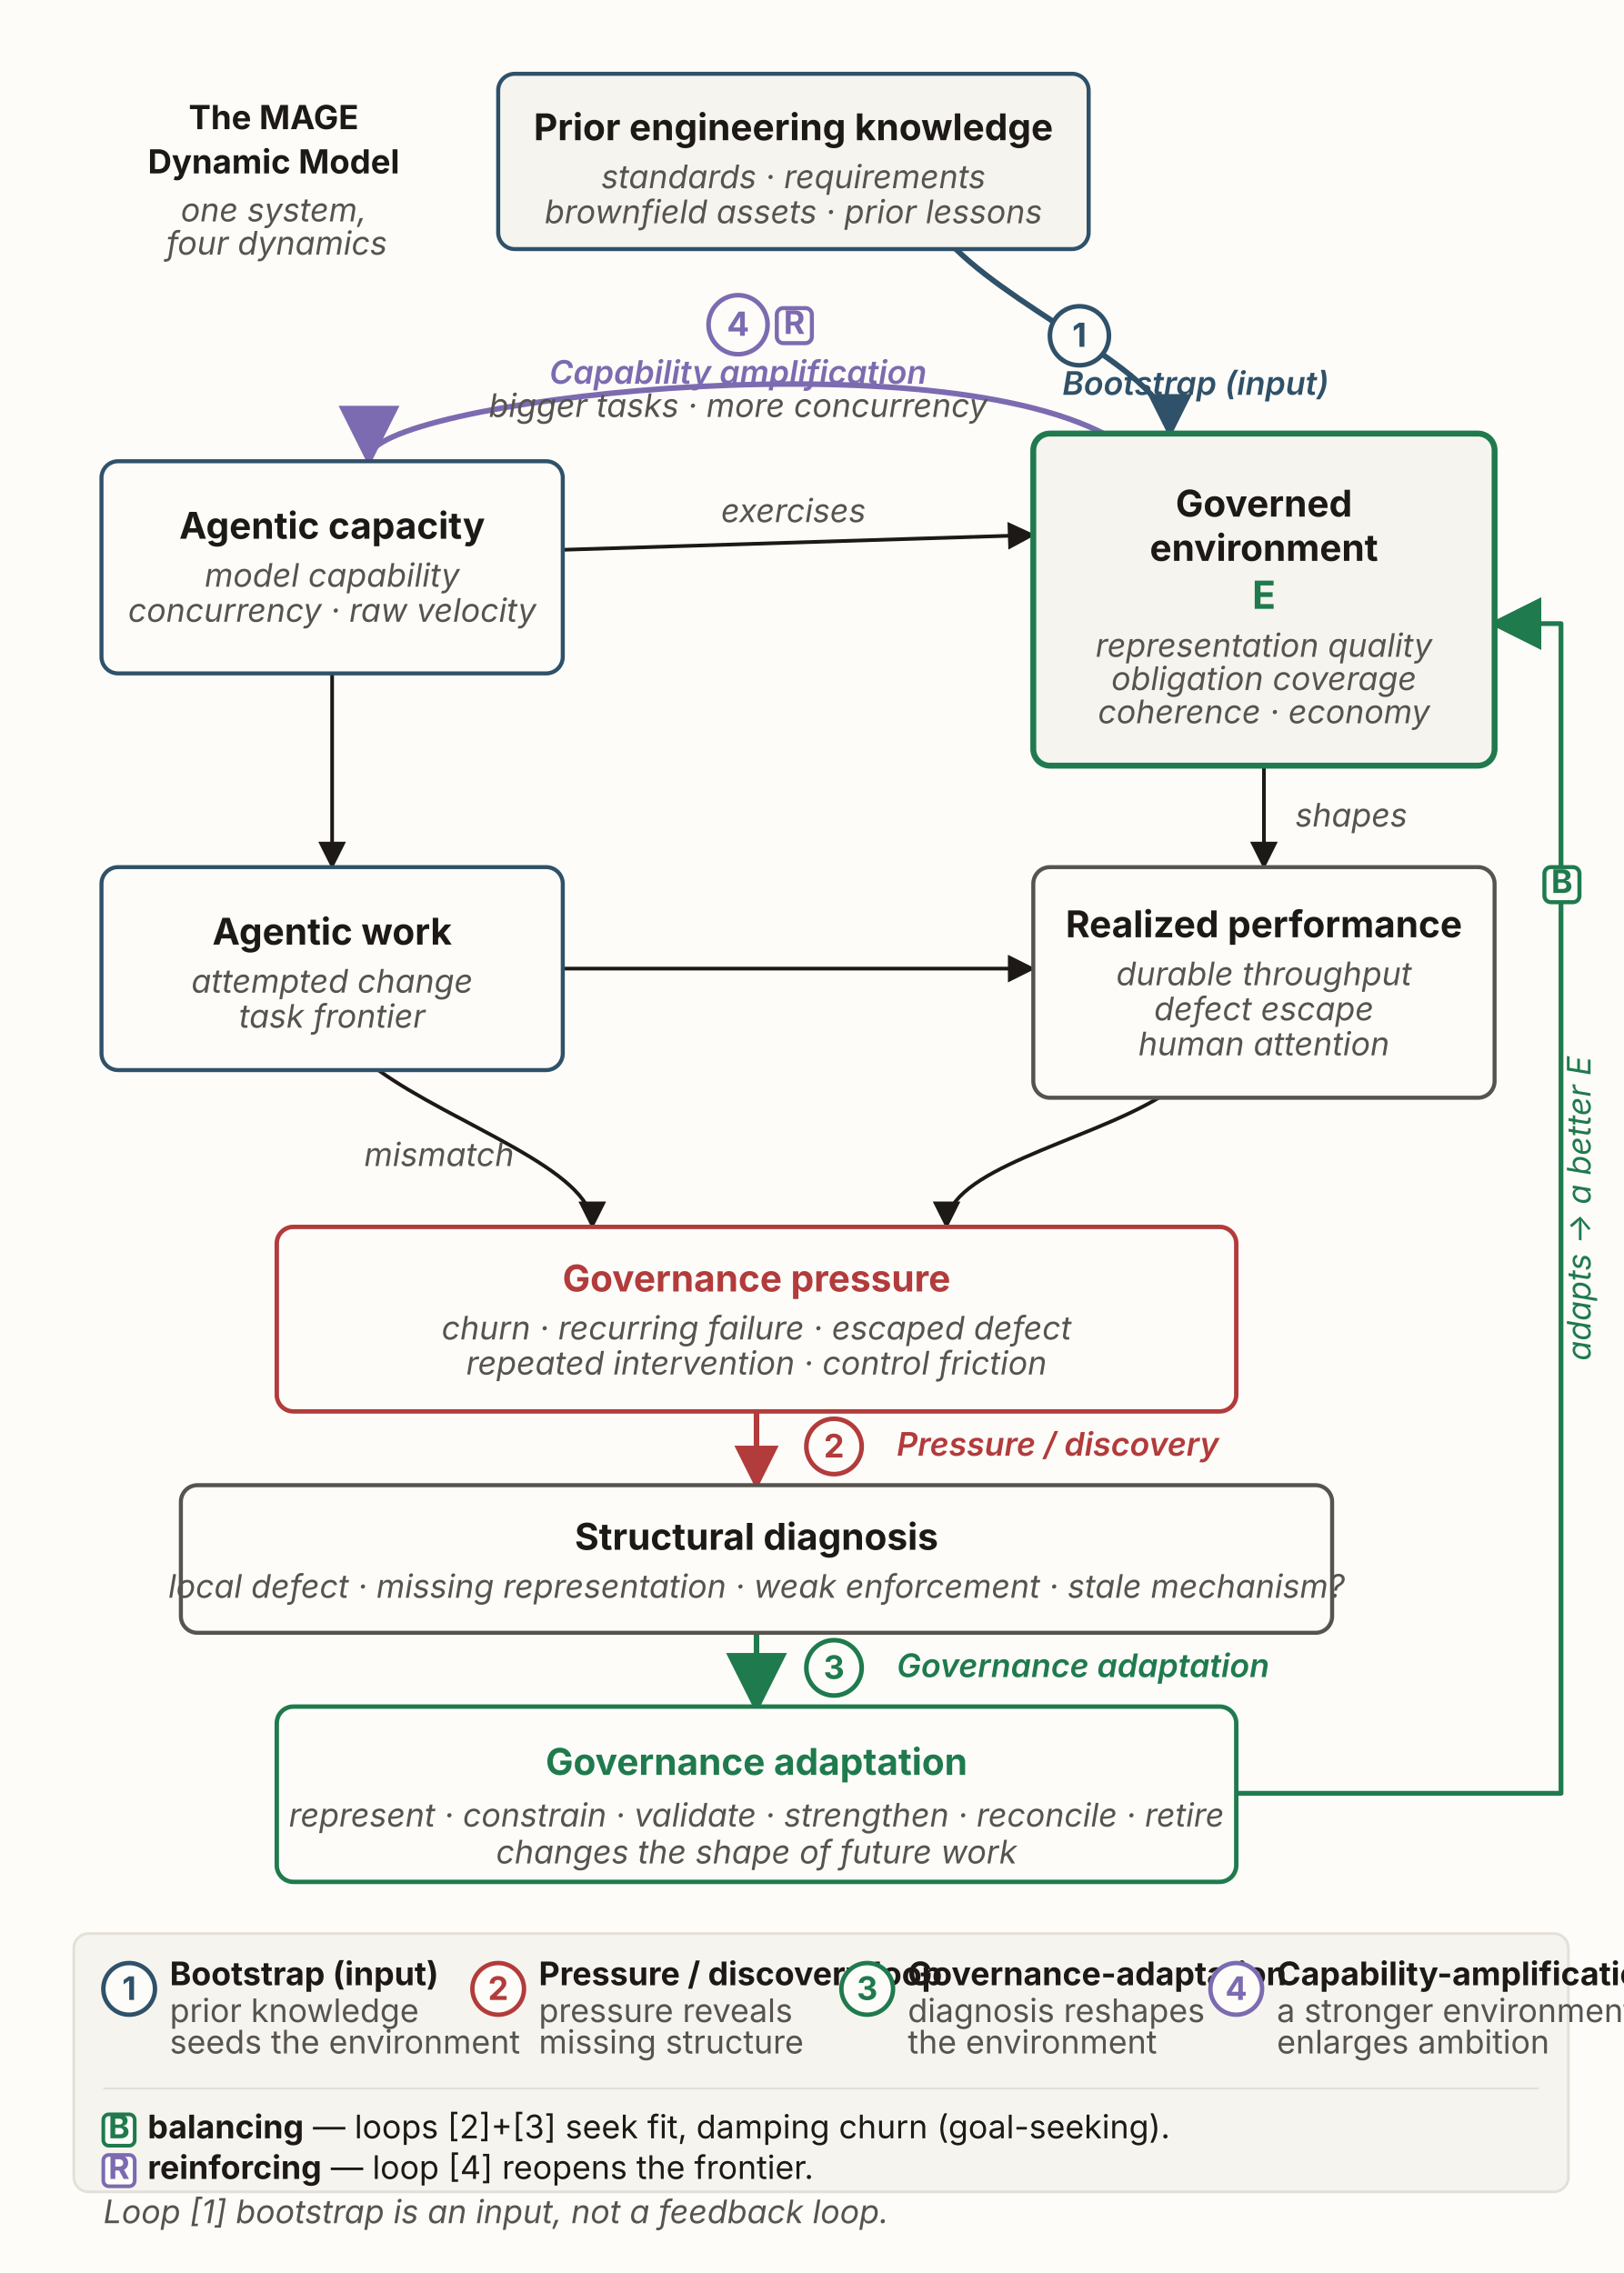
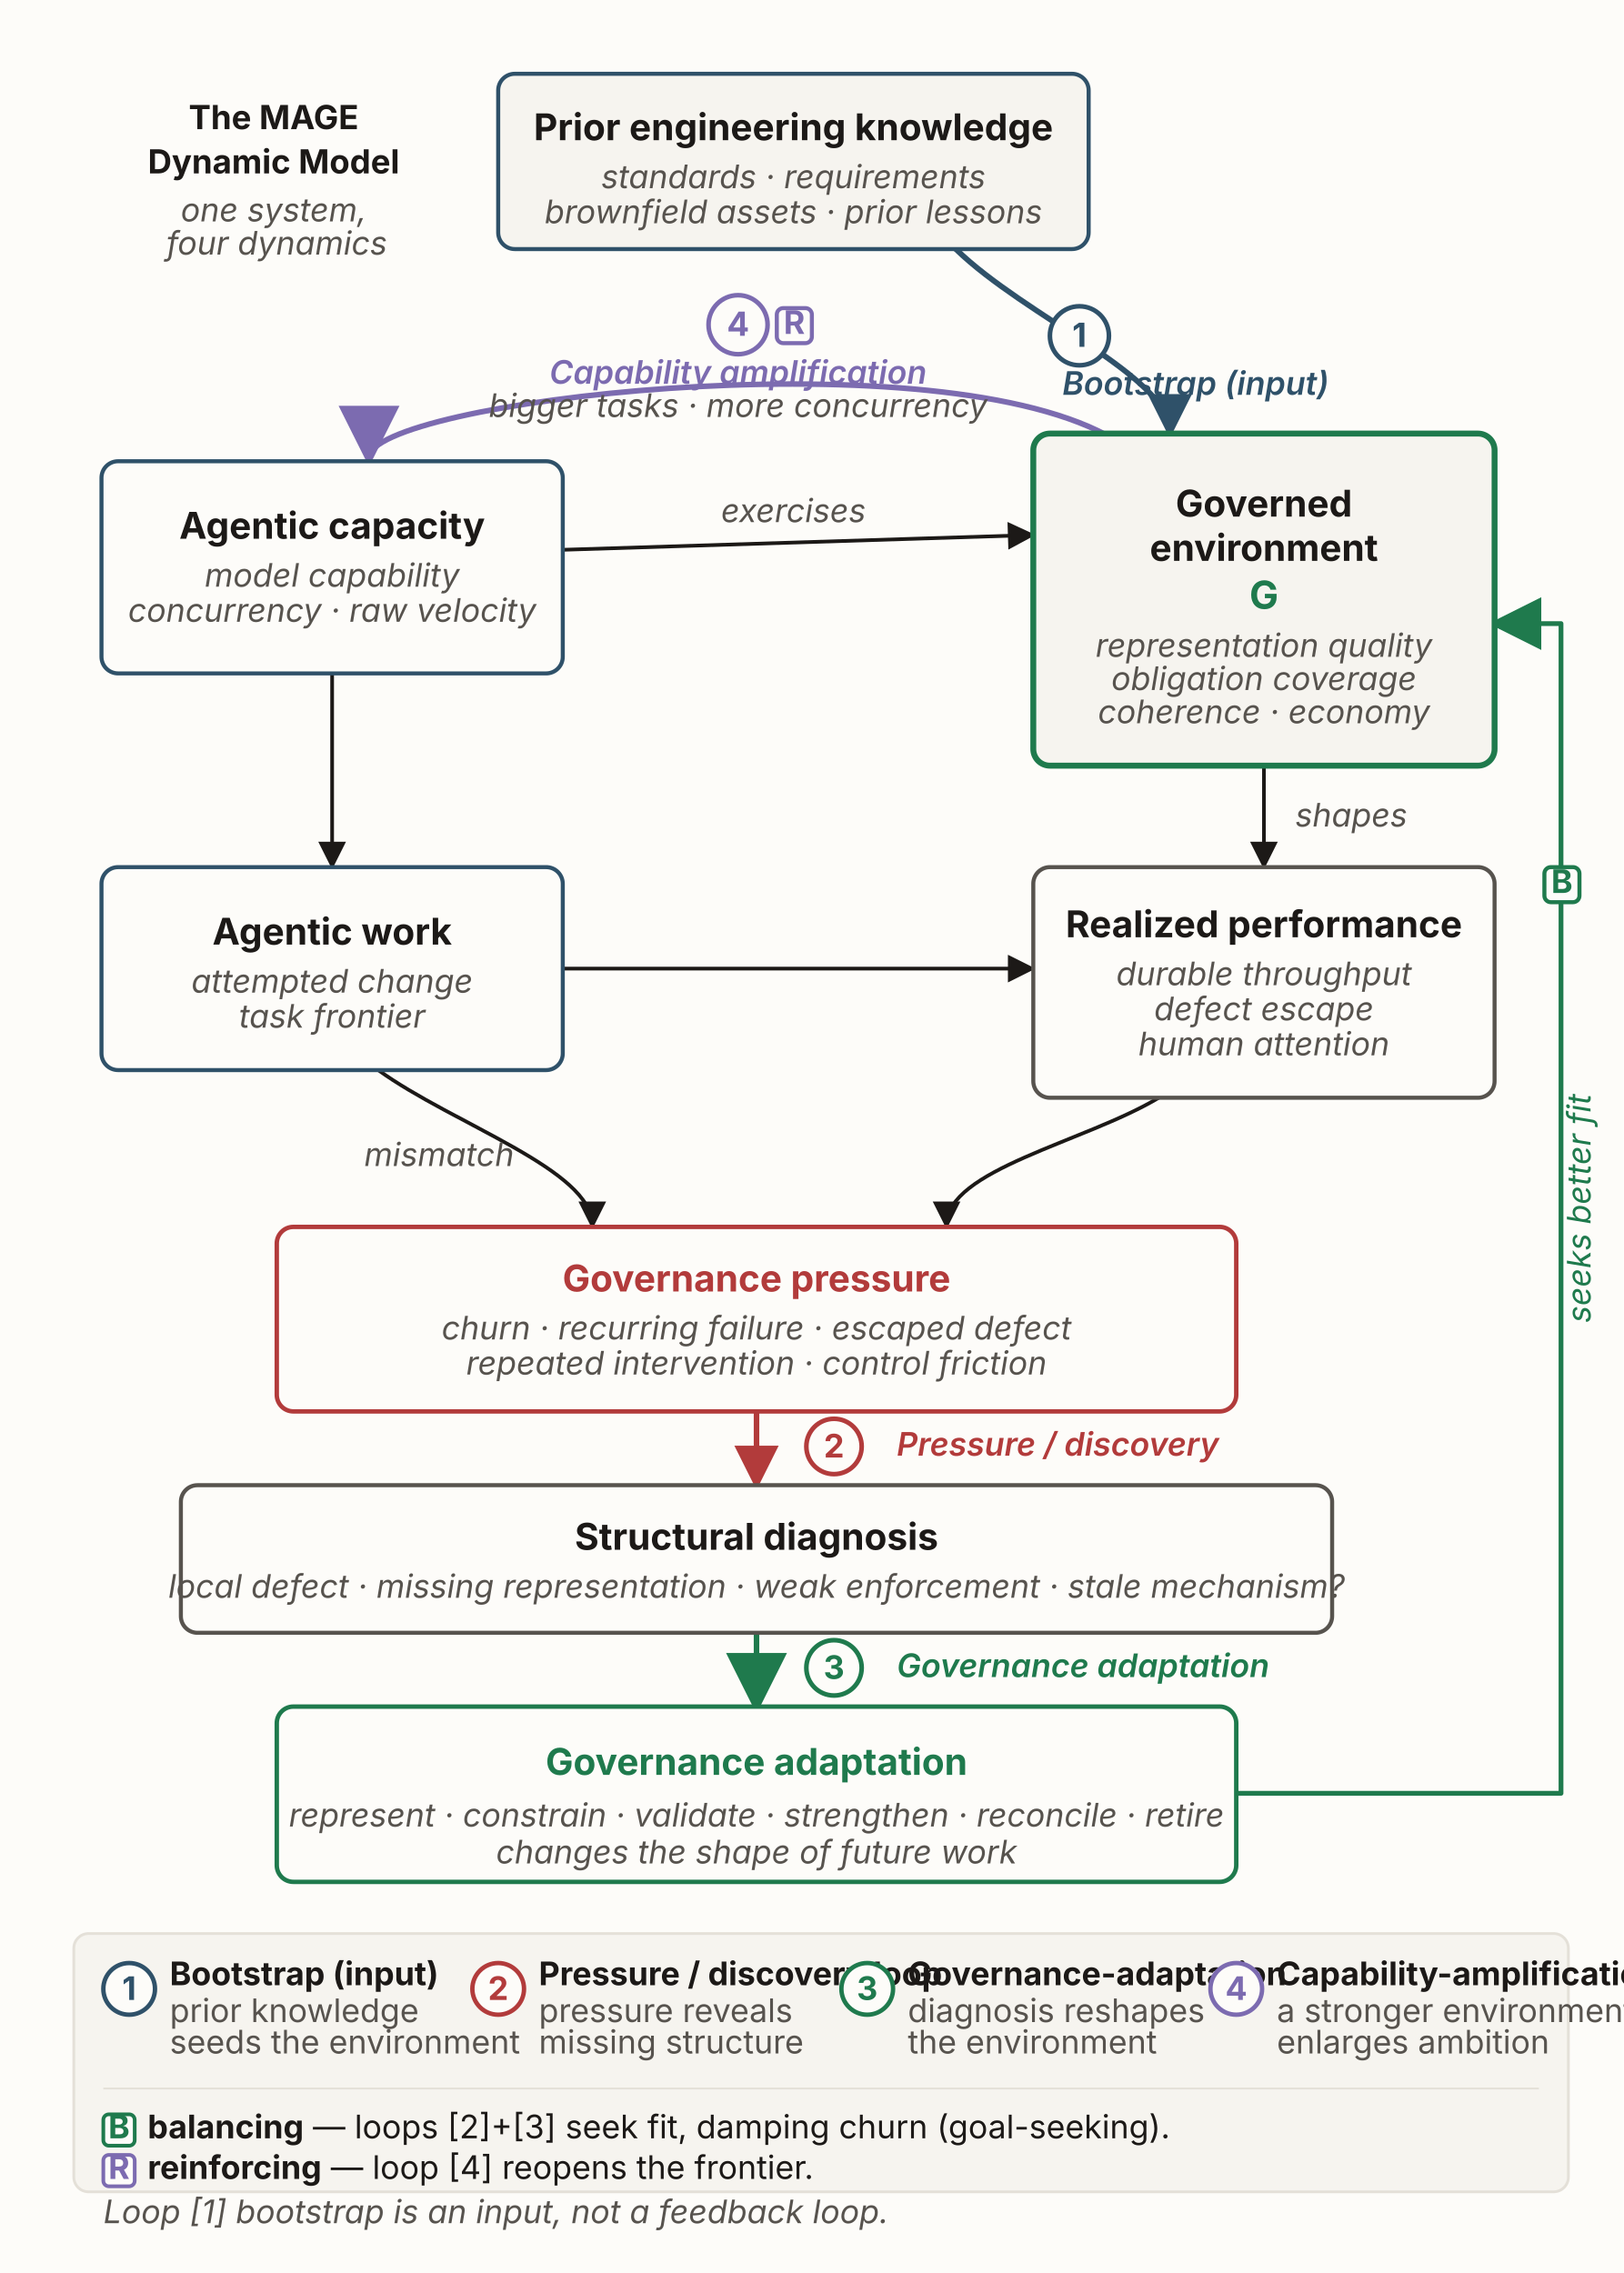
<svg xmlns="http://www.w3.org/2000/svg" id="mageDM" viewBox="0 0 880 1232" role="img" aria-labelledby="mageDM-dmTitle mageDM-dmDesc" font-family="'Source Sans 3', -apple-system, 'Segoe UI', sans-serif">
  <style id="mageDM-loopstyle">
  /* master view: all four loops shown at full strength */
  #mageDM .loop { opacity: 1; }
  </style>
  <defs>
    <marker id="mageDM-dm-ink" viewBox="0 0 10 10" refX="8.5" refY="5" markerWidth="7.5" markerHeight="7.5" orient="auto">
      <path d="M0,0 L10,5 L0,10 z" fill="#1c1917" />
    </marker>
    <marker id="mageDM-dm-blue" viewBox="0 0 10 10" refX="8.5" refY="5" markerWidth="8" markerHeight="8" orient="auto">
      <path d="M0,0 L10,5 L0,10 z" fill="#2f5169" />
    </marker>
    <marker id="mageDM-dm-red" viewBox="0 0 10 10" refX="8.5" refY="5" markerWidth="8" markerHeight="8" orient="auto">
      <path d="M0,0 L10,5 L0,10 z" fill="#b23b3b" />
    </marker>
    <marker id="mageDM-dm-green" viewBox="0 0 10 10" refX="8.5" refY="5" markerWidth="11" markerHeight="11" orient="auto">
      <path d="M0,0 L10,5 L0,10 z" fill="#1f7a4d" />
    </marker>
    <marker id="mageDM-dm-purple" viewBox="0 0 10 10" refX="8.5" refY="5" markerWidth="11" markerHeight="11" orient="auto">
      <path d="M0,0 L10,5 L0,10 z" fill="#7c6bb0" />
    </marker>
  </defs>
  <rect x="0" y="0" width="880" height="1232" fill="#fdfcf9" />
  <text id="mageDM-activebanner" x="150" y="70" text-anchor="middle" fill="#1c1917">
    <tspan x="150" y="70" font-size="18" font-weight="700">The MAGE</tspan>
    <tspan x="150" y="94" font-size="18" font-weight="700">Dynamic Model</tspan>
    <tspan x="150" y="120" font-size="17.6" font-style="italic" fill="#57534e">one system,</tspan>
    <tspan x="150" y="138" font-size="17.6" font-style="italic" fill="#57534e">four dynamics</tspan>
  </text>
  <g class="loop loop4">
    <path d="M600,236 C500,182 200,218 200,248" fill="none" stroke="#7c6bb0" stroke-width="3" stroke-linecap="round" marker-end="url(#mageDM-dm-purple)" />
    <circle cx="400" cy="176" r="16" fill="#fdfcf9" stroke="#7c6bb0" stroke-width="2.5" />
    <text x="400" y="182" text-anchor="middle" font-size="18" font-weight="700" fill="#7c6bb0">4</text>
    <text x="400" y="208" text-anchor="middle" font-size="17.6" font-style="italic" font-weight="600" fill="#7c6bb0">Capability amplification</text>
    <text x="400" y="226" text-anchor="middle" font-size="17.6" font-style="italic" fill="#57534e">bigger tasks · more concurrency</text>
  </g>
  <g class="loop loop3">
    <path d="M670,972 L846,972 L846,338 L811,338" fill="none" stroke="#1f7a4d" stroke-width="2.6" stroke-linejoin="round" marker-end="url(#mageDM-dm-green)" />
-     <text x="862" y="655" text-anchor="middle" font-size="17.6" font-style="italic" fill="#1f7a4d" transform="rotate(-90 862 655)">adapts → a better E</text>
+     <text x="862" y="655" text-anchor="middle" font-size="17.6" font-style="italic" fill="#1f7a4d" transform="rotate(-90 862 655)">seeks better fit</text>
  </g>
  <g stroke="#1c1917" stroke-width="2" fill="none">
    <path d="M305,298 L559,290" marker-end="url(#mageDM-dm-ink)" />
    <path d="M180,365 L180,469" marker-end="url(#mageDM-dm-ink)" />
    <path d="M305,525 L559,525" marker-end="url(#mageDM-dm-ink)" />
    <path d="M685,415 L685,469" marker-end="url(#mageDM-dm-ink)" />
    <path d="M628,595 C587.8,619.1 513,634 513,664" marker-end="url(#mageDM-dm-ink)" />
    <path d="M205,580 C245.6,609.4 321,634 321,664" marker-end="url(#mageDM-dm-ink)" />
  </g>
  <text x="430" y="283" text-anchor="middle" font-size="17.6" font-style="italic" fill="#57534e">exercises</text>
  <text x="702" y="448" text-anchor="start" font-size="17.6" font-style="italic" fill="#57534e">shapes</text>
  <text x="238" y="632" text-anchor="middle" font-size="17.6" font-style="italic" fill="#57534e">mismatch</text>
  <g class="loop loop1">
    <path d="M518,135 C556,172 634,204 634,234" fill="none" stroke="#2f5169" stroke-width="3" stroke-linecap="round" marker-end="url(#mageDM-dm-blue)" />
    <circle cx="585" cy="182" r="16" fill="#fdfcf9" stroke="#2f5169" stroke-width="2.5" />
    <text x="585" y="188" text-anchor="middle" font-size="18" font-weight="700" fill="#2f5169">1</text>
    <text x="648" y="214" text-anchor="middle" font-size="17.6" font-style="italic" font-weight="600" fill="#2f5169">Bootstrap (input)</text>
  </g>
  <g class="loop loop2">
    <path d="M410,765 L410,804" fill="none" stroke="#b23b3b" stroke-width="3" marker-end="url(#mageDM-dm-red)" />
    <circle cx="452" cy="784" r="15" fill="#fdfcf9" stroke="#b23b3b" stroke-width="2.5" />
    <text x="452" y="790" text-anchor="middle" font-size="17.6" font-weight="700" fill="#b23b3b">2</text>
    <text x="486" y="789" text-anchor="start" font-size="17.6" font-style="italic" font-weight="600" fill="#b23b3b">Pressure / discovery</text>
  </g>
  <g class="loop loop3">
    <path d="M410,885 L410,924" fill="none" stroke="#1f7a4d" stroke-width="3" marker-end="url(#mageDM-dm-green)" />
    <circle cx="452" cy="904" r="15" fill="#fdfcf9" stroke="#1f7a4d" stroke-width="2.5" />
    <text x="452" y="910" text-anchor="middle" font-size="17.6" font-weight="700" fill="#1f7a4d">3</text>
    <text x="486" y="909" text-anchor="start" font-size="17.6" font-style="italic" font-weight="600" fill="#1f7a4d">Governance adaptation</text>
  </g>
  <rect id="prior-knowledge" x="270" y="40" width="320" height="95" rx="9" fill="#f6f4ef" stroke="#2f5169" stroke-width="2.2" />
  <text x="430" y="76" text-anchor="middle" font-size="20" font-weight="700" fill="#1c1917">Prior engineering knowledge</text>
  <text x="430" y="102" text-anchor="middle" font-size="17.6" font-style="italic" fill="#57534e">standards · requirements</text>
  <text x="430" y="121" text-anchor="middle" font-size="17.6" font-style="italic" fill="#57534e">brownfield assets · prior lessons</text>
  <rect id="agentic-capacity" x="55" y="250" width="250" height="115" rx="9" fill="#fdfcf9" stroke="#2f5169" stroke-width="2.2" />
  <text x="180" y="292" text-anchor="middle" font-size="20" font-weight="700" fill="#1c1917">Agentic capacity</text>
  <text x="180" y="318" text-anchor="middle" font-size="17.6" font-style="italic" fill="#57534e">model capability</text>
  <text x="180" y="337" text-anchor="middle" font-size="17.6" font-style="italic" fill="#57534e">concurrency · raw velocity</text>
  <rect id="governed-environment" x="560" y="235" width="250" height="180" rx="9" fill="#f6f4ef" stroke="#1f7a4d" stroke-width="3.2" />
  <text x="685" y="280" text-anchor="middle" font-size="20" font-weight="700" fill="#1c1917">Governed</text>
  <text x="685" y="304" text-anchor="middle" font-size="20" font-weight="700" fill="#1c1917">environment</text>
-   <text x="685" y="330" text-anchor="middle" font-size="21" font-weight="700" fill="#1f7a4d">E</text>
+   <text x="685" y="330" text-anchor="middle" font-size="21" font-weight="700" fill="#1f7a4d">G</text>
  <text x="685" y="356" text-anchor="middle" font-size="17.6" font-style="italic" fill="#57534e">representation quality</text>
  <text x="685" y="374" text-anchor="middle" font-size="17.6" font-style="italic" fill="#57534e">obligation coverage</text>
  <text x="685" y="392" text-anchor="middle" font-size="17.6" font-style="italic" fill="#57534e">coherence · economy</text>
  <rect id="agentic-work" x="55" y="470" width="250" height="110" rx="9" fill="#fdfcf9" stroke="#2f5169" stroke-width="2.2" />
  <text x="180" y="512" text-anchor="middle" font-size="20" font-weight="700" fill="#1c1917">Agentic work</text>
  <text x="180" y="538" text-anchor="middle" font-size="17.6" font-style="italic" fill="#57534e">attempted change</text>
  <text x="180" y="557" text-anchor="middle" font-size="17.6" font-style="italic" fill="#57534e">task frontier</text>
  <rect id="realized-performance" x="560" y="470" width="250" height="125" rx="9" fill="#fdfcf9" stroke="#57534e" stroke-width="2.2" />
  <text x="685" y="508" text-anchor="middle" font-size="20" font-weight="700" fill="#1c1917">Realized performance</text>
  <text x="685" y="534" text-anchor="middle" font-size="17.6" font-style="italic" fill="#57534e">durable throughput</text>
  <text x="685" y="553" text-anchor="middle" font-size="17.6" font-style="italic" fill="#57534e">defect escape</text>
  <text x="685" y="572" text-anchor="middle" font-size="17.6" font-style="italic" fill="#57534e">human attention</text>
  <rect id="governance-pressure" x="150" y="665" width="520" height="100" rx="9" fill="#fdfcf9" stroke="#b23b3b" stroke-width="2.4" />
  <text x="410" y="700" text-anchor="middle" font-size="20" font-weight="700" fill="#b23b3b">Governance pressure</text>
  <text x="410" y="726" text-anchor="middle" font-size="17.6" font-style="italic" fill="#57534e">churn · recurring failure · escaped defect</text>
  <text x="410" y="745" text-anchor="middle" font-size="17.6" font-style="italic" fill="#57534e">repeated intervention · control friction</text>
  <rect id="structural-diagnosis" x="98.03" y="805" width="623.93" height="80" rx="9" fill="#fdfcf9" stroke="#57534e" stroke-width="2.2" />
  <text x="410" y="840" text-anchor="middle" font-size="20" font-weight="700" fill="#1c1917">Structural diagnosis</text>
  <text x="410" y="866" text-anchor="middle" font-size="17.6" font-style="italic" fill="#57534e">local defect · missing representation · weak enforcement · stale mechanism?</text>
  <rect id="governance-adaptation" x="150" y="925" width="520" height="95" rx="9" fill="#fdfcf9" stroke="#1f7a4d" stroke-width="2.4" />
  <text x="410" y="962" text-anchor="middle" font-size="20" font-weight="700" fill="#1f7a4d">Governance adaptation</text>
  <text x="410" y="990" text-anchor="middle" font-size="17.6" font-style="italic" fill="#57534e">represent · constrain · validate · strengthen · reconcile · retire</text>
  <text x="410" y="1010" text-anchor="middle" font-size="17.6" font-style="italic" fill="#57534e">changes the shape of future work</text>
  <rect x="421" y="167" width="19" height="19" rx="3.5" fill="#fdfcf9" stroke="#7c6bb0" stroke-width="2.2" />
  <text x="430.5" y="181" text-anchor="middle" font-size="17.6" font-weight="700" fill="#7c6bb0">R</text>
  <rect x="837" y="470" width="19" height="19" rx="3.5" fill="#fdfcf9" stroke="#1f7a4d" stroke-width="2.2" />
  <text x="846.5" y="484" text-anchor="middle" font-size="17.6" font-weight="700" fill="#1f7a4d">B</text>
  <rect x="40" y="1048" width="810" height="140" rx="8" fill="#f6f4ef" stroke="#e4e0d8" stroke-width="1.5" />
  <circle cx="70" cy="1078" r="14" fill="#fdfcf9" stroke="#2f5169" stroke-width="2.4" />
  <text x="70" y="1084" text-anchor="middle" font-size="17.6" font-weight="700" fill="#2f5169">1</text>
  <text x="92" y="1076" text-anchor="start" font-size="17.6" font-weight="700" fill="#1c1917">Bootstrap (input)</text>
  <text x="92" y="1096" text-anchor="start" font-size="17.6" fill="#57534e">prior knowledge</text>
  <text x="92" y="1113" text-anchor="start" font-size="17.6" fill="#57534e">seeds the environment</text>
  <circle cx="270" cy="1078" r="14" fill="#fdfcf9" stroke="#b23b3b" stroke-width="2.4" />
  <text x="270" y="1084" text-anchor="middle" font-size="17.6" font-weight="700" fill="#b23b3b">2</text>
  <text x="292" y="1076" text-anchor="start" font-size="17.6" font-weight="700" fill="#1c1917">Pressure / discovery loop</text>
  <text x="292" y="1096" text-anchor="start" font-size="17.6" fill="#57534e">pressure reveals</text>
  <text x="292" y="1113" text-anchor="start" font-size="17.6" fill="#57534e">missing structure</text>
  <circle cx="470" cy="1078" r="14" fill="#fdfcf9" stroke="#1f7a4d" stroke-width="2.4" />
  <text x="470" y="1084" text-anchor="middle" font-size="17.6" font-weight="700" fill="#1f7a4d">3</text>
  <text x="492" y="1076" text-anchor="start" font-size="17.6" font-weight="700" fill="#1c1917">Governance-adaptation</text>
  <text x="492" y="1096" text-anchor="start" font-size="17.6" fill="#57534e">diagnosis reshapes</text>
  <text x="492" y="1113" text-anchor="start" font-size="17.6" fill="#57534e">the environment</text>
  <circle cx="670" cy="1078" r="14" fill="#fdfcf9" stroke="#7c6bb0" stroke-width="2.4" />
  <text x="670" y="1084" text-anchor="middle" font-size="17.6" font-weight="700" fill="#7c6bb0">4</text>
  <text x="692" y="1076" text-anchor="start" font-size="17.6" font-weight="700" fill="#1c1917">Capability-amplification</text>
  <text x="692" y="1096" text-anchor="start" font-size="17.6" fill="#57534e">a stronger environment</text>
  <text x="692" y="1113" text-anchor="start" font-size="17.6" fill="#57534e">enlarges ambition</text>
  <line x1="56" y1="1132" x2="834" y2="1132" stroke="#e4e0d8" stroke-width="1" />
  <rect x="56" y="1146" width="17" height="17" rx="3" fill="#fdfcf9" stroke="#1f7a4d" stroke-width="2" />
  <text x="64.5" y="1159" text-anchor="middle" font-size="17.6" font-weight="700" fill="#1f7a4d">B</text>
  <text x="80" y="1159" text-anchor="start" font-size="17.6" fill="#1c1917">
    <tspan font-weight="700">balancing</tspan> — loops [2]+[3] seek fit, damping churn (goal-seeking).</text>
  <rect x="56" y="1168" width="17" height="17" rx="3" fill="#fdfcf9" stroke="#7c6bb0" stroke-width="2" />
  <text x="64.5" y="1181" text-anchor="middle" font-size="17.6" font-weight="700" fill="#7c6bb0">R</text>
  <text x="80" y="1181" text-anchor="start" font-size="17.6" fill="#1c1917">
    <tspan font-weight="700">reinforcing</tspan> — loop [4] reopens the frontier.</text>
  <text x="56" y="1205" text-anchor="start" font-size="17.6" font-style="italic" fill="#57534e">Loop [1] bootstrap is an input, not a feedback loop.</text>
</svg>
